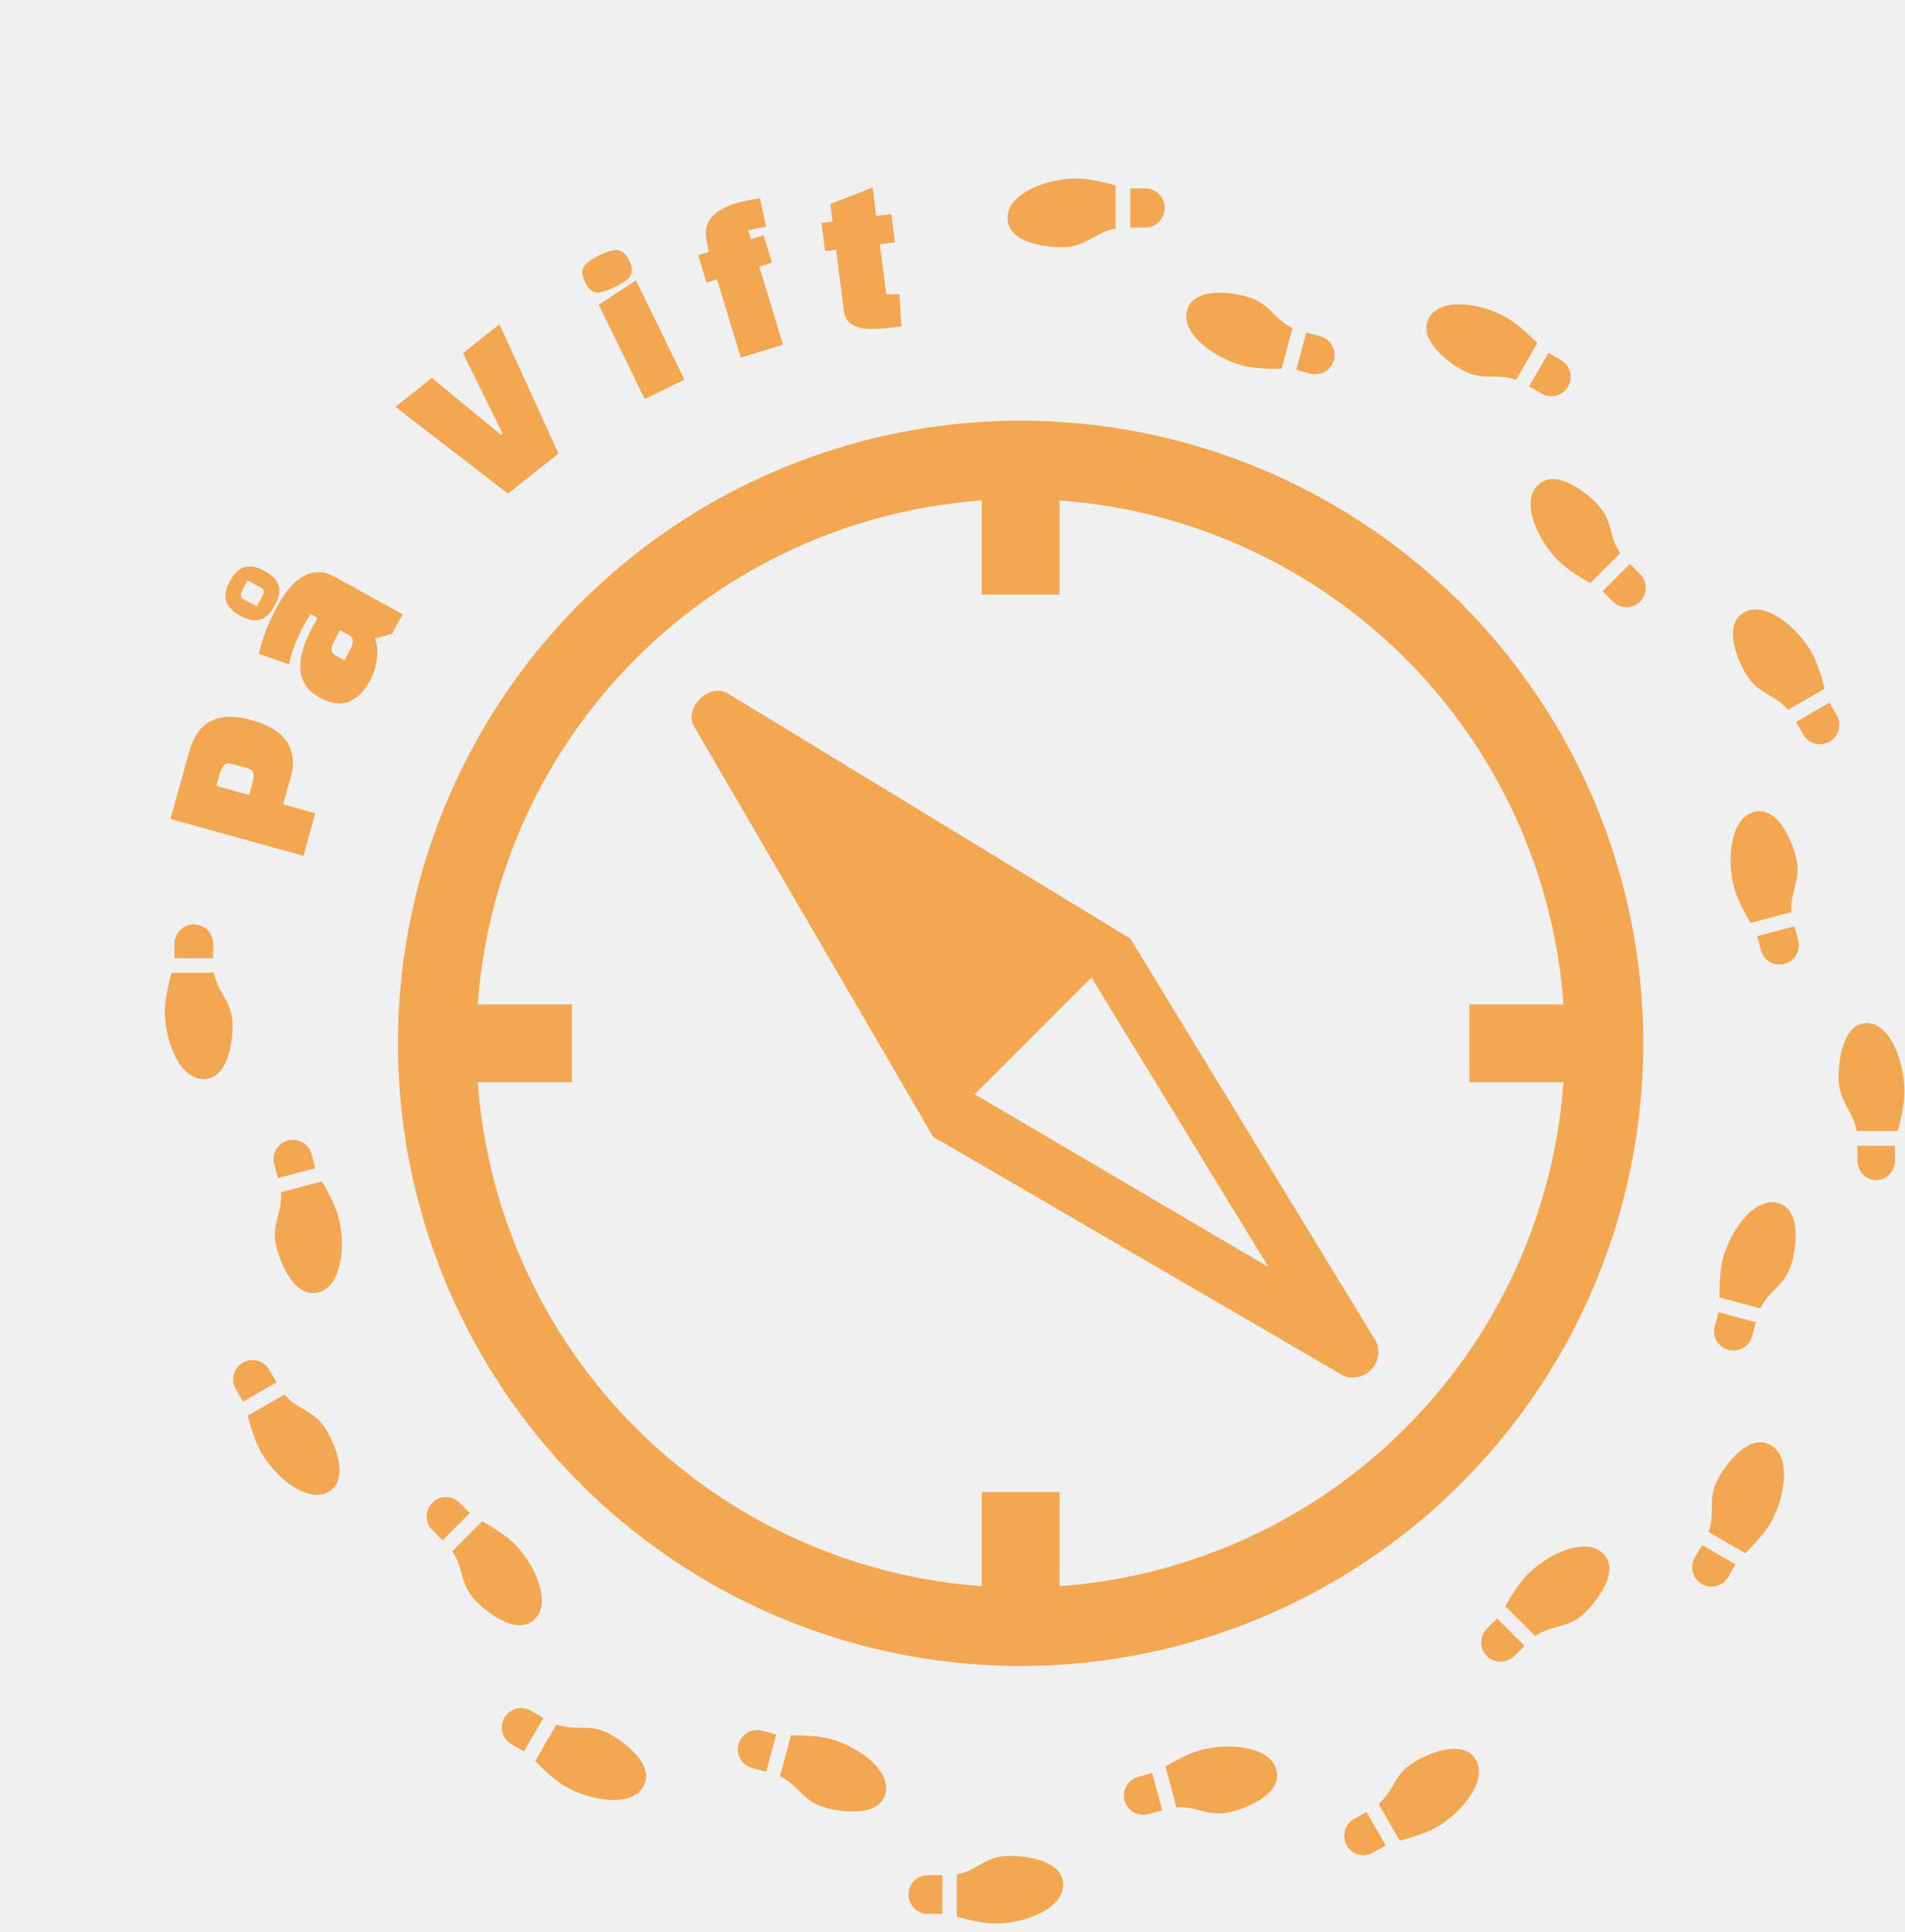
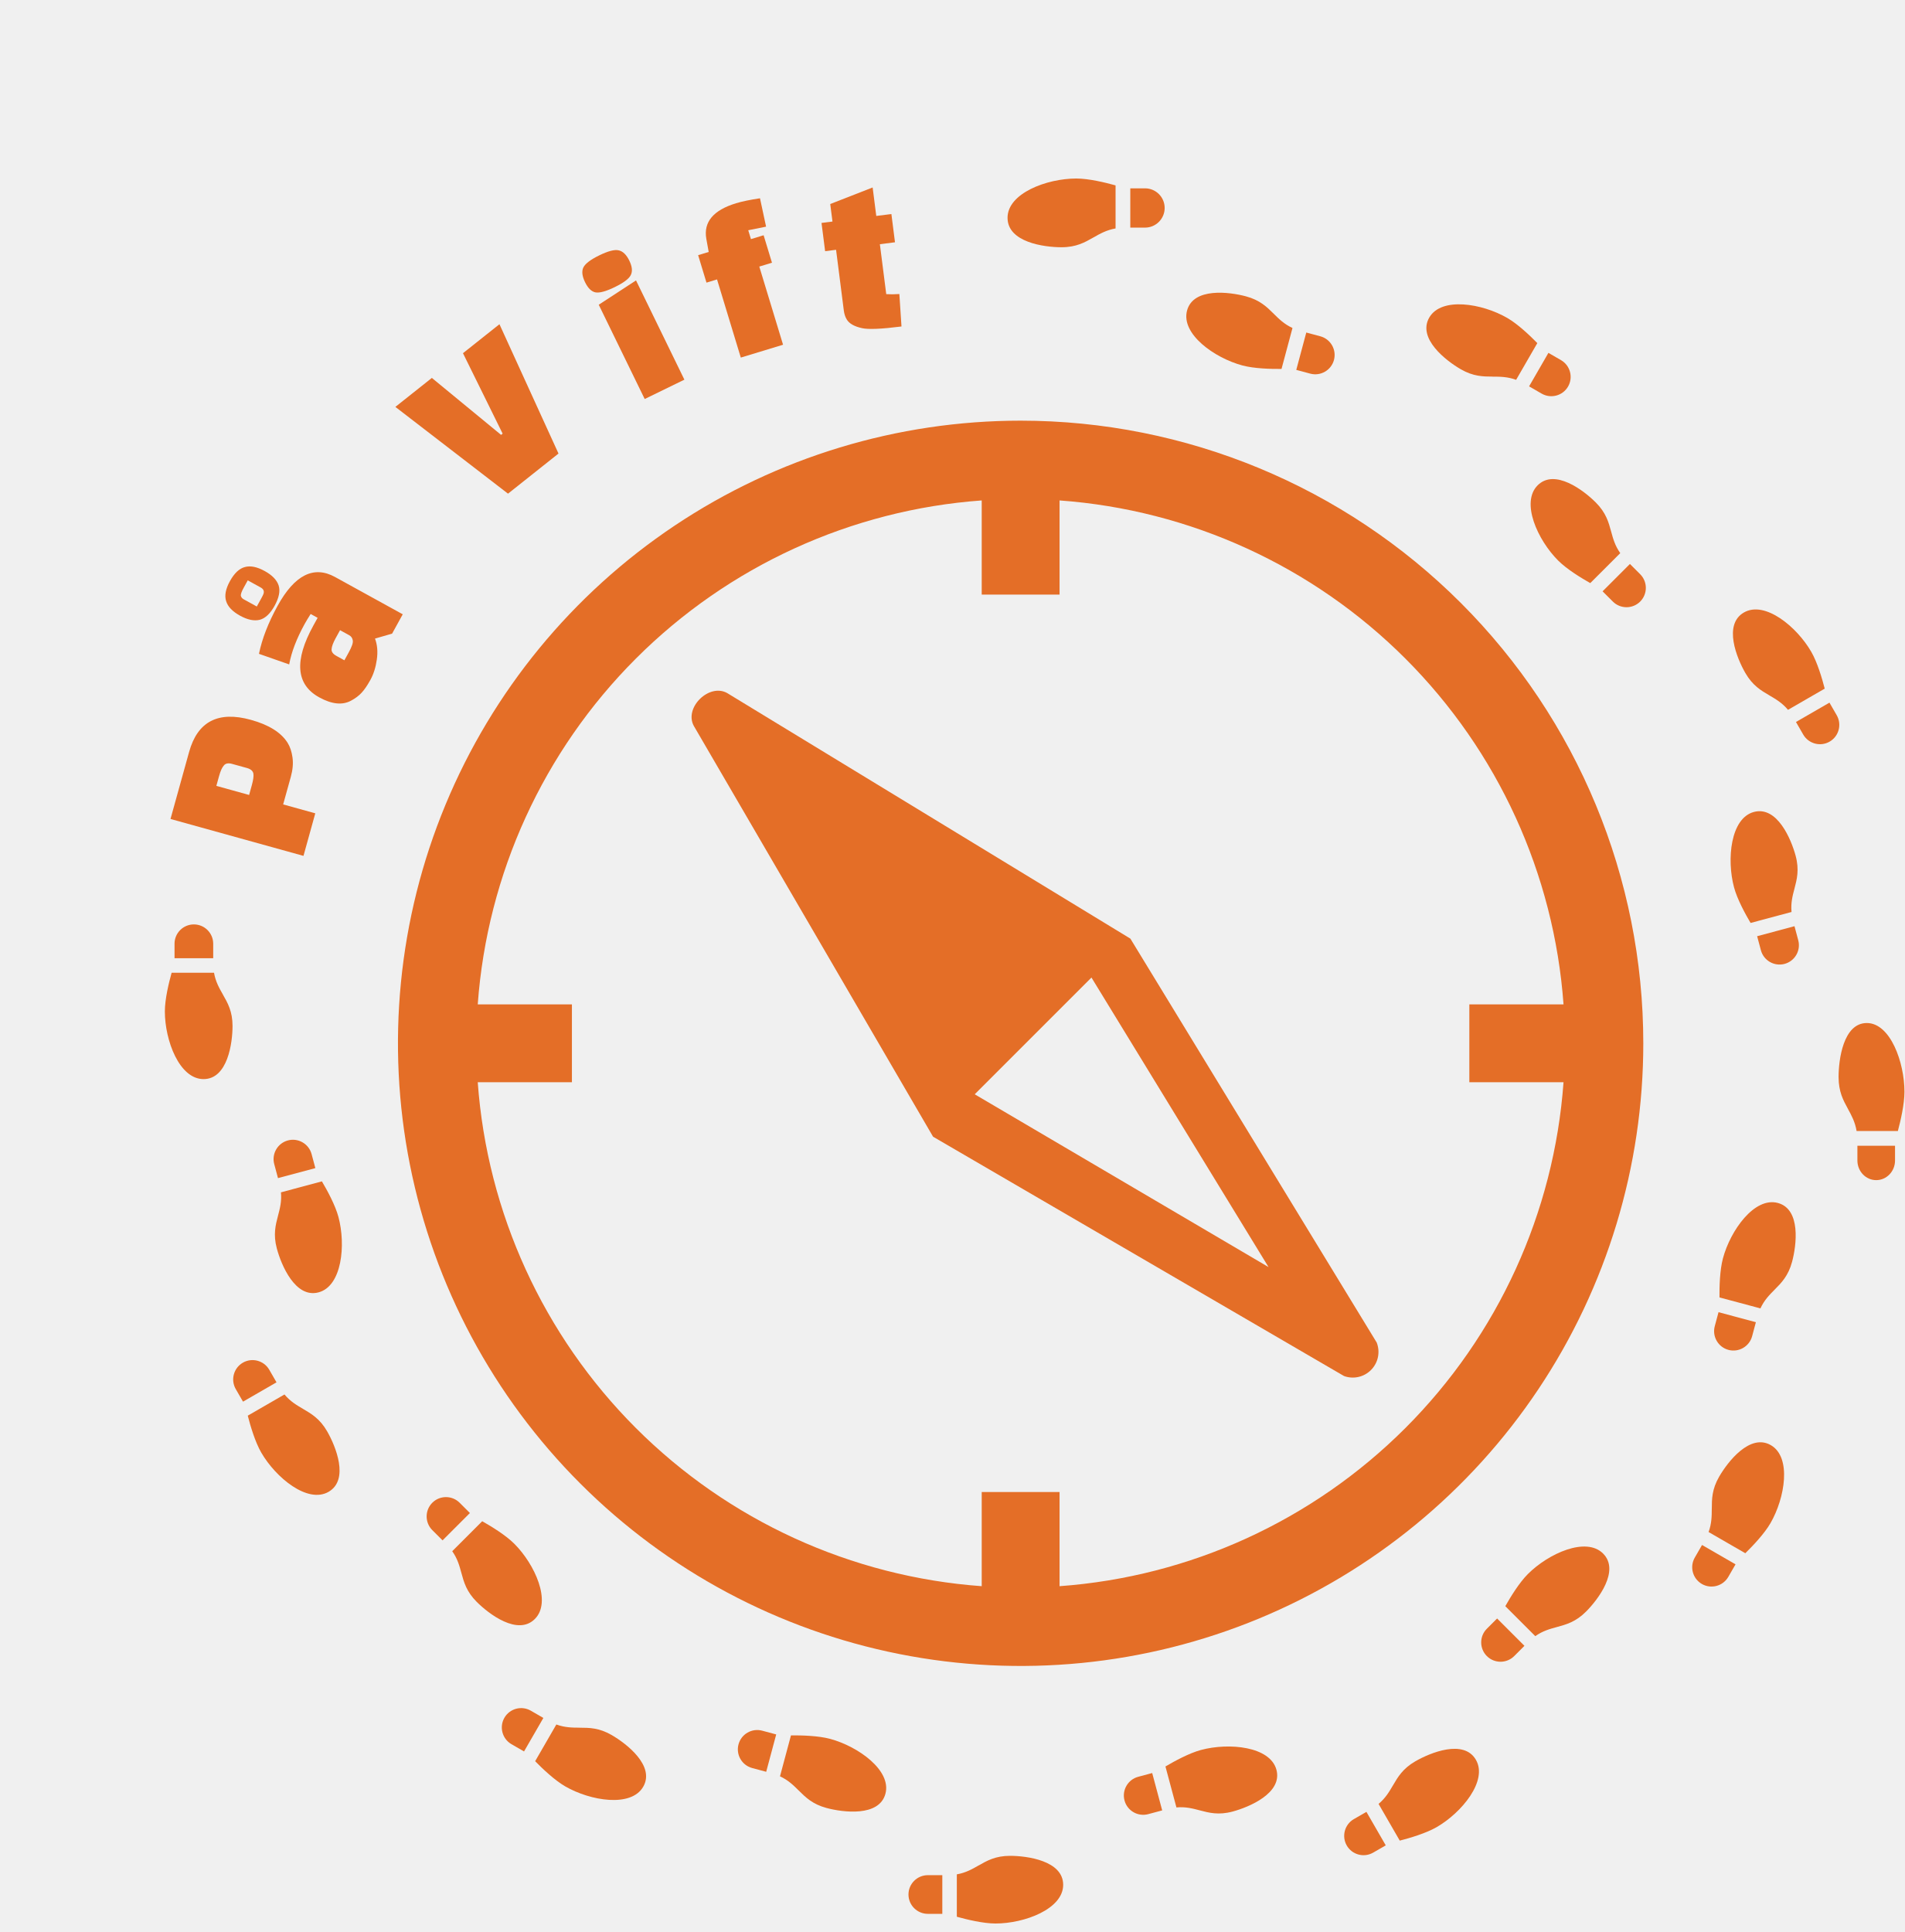
<svg xmlns="http://www.w3.org/2000/svg" width="207" height="210" viewBox="0 0 207 210" fill="none">
-   <path d="M118.852 25.808C117.918 26.342 116.984 26.875 115.383 26.875C113.502 26.875 109.513 26.342 109.513 23.673C109.513 21.005 113.782 19.404 116.984 19.404C118.335 19.404 120.13 19.837 121.254 20.151L121.254 24.831C120.263 25.004 119.556 25.408 118.852 25.811L118.852 25.808ZM124.456 20.471C125.634 20.471 126.591 21.428 126.591 22.606C126.591 23.783 125.634 24.741 124.456 24.741L122.855 24.741L122.855 20.471L124.456 20.471Z" fill="#F4A751" />
-   <path d="M138.449 34.109C139.016 34.672 139.585 35.236 140.484 35.651L139.292 40.101C138.143 40.113 136.329 40.069 135.041 39.724C131.995 38.908 128.343 36.297 129.023 33.759C129.703 31.221 133.633 31.73 135.422 32.21C136.945 32.618 137.697 33.364 138.449 34.109ZM142.418 40.613L140.896 40.205L141.984 36.144L143.507 36.552C144.626 36.852 145.293 38.007 144.993 39.127C144.693 40.246 143.538 40.913 142.418 40.613Z" fill="#F4A751" />
-   <path d="M162.263 40.936C161.204 40.931 160.145 40.926 158.779 40.138C157.175 39.212 154.036 36.793 155.35 34.518C156.664 32.242 161.093 32.979 163.823 34.556C164.975 35.221 166.292 36.474 167.096 37.294L164.792 41.285C163.862 40.945 163.06 40.941 162.261 40.939L162.263 40.936ZM169.668 39.144C170.672 39.724 171.017 41.011 170.438 42.015C169.858 43.019 168.571 43.364 167.567 42.785L166.201 41.996L168.303 38.356L169.668 39.144Z" fill="#F4A751" />
-   <path d="M175.118 57.77C175.327 58.541 175.538 59.315 176.11 60.123L172.851 63.381C171.851 62.817 170.302 61.871 169.359 60.928C167.129 58.699 165.272 54.612 167.129 52.754C168.987 50.896 172.136 53.302 173.446 54.612C174.561 55.727 174.839 56.748 175.118 57.77ZM175.304 65.387L174.189 64.273L177.162 61.3L178.276 62.415C179.096 63.235 179.096 64.568 178.276 65.387C177.456 66.207 176.124 66.207 175.304 65.387Z" fill="#F4A751" />
-   <path d="M192.328 75.589C191.413 75.056 190.498 74.522 189.71 73.157C188.784 71.553 187.275 67.888 189.55 66.575C191.826 65.261 195.293 68.113 196.869 70.844C197.534 71.996 198.048 73.739 198.334 74.852L194.344 77.156C193.708 76.397 193.016 75.993 192.325 75.591L192.328 75.589ZM199.637 77.74C200.217 78.744 199.872 80.032 198.868 80.612C197.864 81.191 196.577 80.846 195.997 79.842L195.209 78.477L198.849 76.375L199.637 77.74Z" fill="#F4A751" />
-   <path d="M195.044 96.596C194.839 97.368 194.635 98.143 194.726 99.129L190.275 100.321C189.691 99.332 188.822 97.739 188.477 96.451C187.661 93.406 188.095 88.937 190.633 88.257C193.171 87.577 194.695 91.235 195.175 93.025C195.583 94.547 195.313 95.571 195.044 96.596ZM191.396 103.285L190.988 101.762L195.048 100.674L195.456 102.197C195.757 103.317 195.09 104.471 193.97 104.771C192.85 105.071 191.696 104.405 191.396 103.285Z" fill="#F4A751" />
-   <path d="M200.863 120.537C200.351 119.603 199.84 118.669 199.84 117.068C199.84 115.187 200.351 111.198 202.909 111.198C205.466 111.198 207 115.467 207 118.669C207 120.02 206.585 121.815 206.284 122.939L201.799 122.939C201.633 121.948 201.246 121.241 200.86 120.537L200.863 120.537ZM205.977 126.141C205.977 127.319 205.06 128.276 203.931 128.276C202.803 128.276 201.886 127.319 201.886 126.141L201.886 124.54L205.977 124.54L205.977 126.141Z" fill="#F4A751" />
-   <path d="M192.887 140.182C192.324 140.749 191.76 141.319 191.346 142.217L186.895 141.025C186.883 139.876 186.927 138.062 187.272 136.774C188.088 133.729 190.699 130.076 193.237 130.756C195.775 131.436 195.266 135.366 194.786 137.155C194.378 138.678 193.633 139.43 192.887 140.182ZM186.383 144.152L186.791 142.629L190.852 143.717L190.444 145.24C190.144 146.36 188.989 147.026 187.87 146.726C186.75 146.426 186.083 145.272 186.383 144.152Z" fill="#F4A751" />
-   <path d="M186.061 163.996C186.065 162.937 186.07 161.878 186.858 160.512C187.784 158.908 190.203 155.769 192.479 157.083C194.754 158.397 194.017 162.825 192.441 165.556C191.776 166.708 190.523 168.024 189.702 168.829L185.712 166.525C186.051 165.595 186.055 164.793 186.058 163.994L186.061 163.996ZM187.853 171.401C187.273 172.405 185.985 172.75 184.981 172.171C183.977 171.591 183.632 170.304 184.212 169.3L185 167.934L188.641 170.036L187.853 171.401Z" fill="#F4A751" />
-   <path d="M169.227 176.851C168.456 177.06 167.683 177.271 166.875 177.842L163.617 174.584C164.181 173.583 165.126 172.034 166.069 171.092C168.298 168.862 172.386 167.004 174.243 168.862C176.101 170.72 173.695 173.869 172.386 175.179C171.271 176.294 170.249 176.572 169.227 176.851ZM161.61 177.037L162.725 175.922L165.697 178.894L164.583 180.009C163.763 180.829 162.43 180.829 161.61 180.009C160.79 179.189 160.79 177.856 161.61 177.037Z" fill="#F4A751" />
-   <path d="M151.407 194.061C151.941 193.147 152.474 192.232 153.84 191.444C155.444 190.517 159.108 189.008 160.422 191.284C161.736 193.559 158.883 197.026 156.153 198.603C155.001 199.268 153.257 199.781 152.144 200.067L149.841 196.077C150.6 195.441 151.004 194.749 151.406 194.059L151.407 194.061ZM149.256 201.371C148.252 201.951 146.965 201.606 146.385 200.602C145.805 199.598 146.15 198.31 147.154 197.73L148.52 196.942L150.622 200.583L149.256 201.371Z" fill="#F4A751" />
-   <path d="M130.402 196.777C129.63 196.573 128.854 196.369 127.869 196.46L126.676 192.009C127.665 191.425 129.258 190.556 130.546 190.211C133.592 189.395 138.06 189.829 138.74 192.367C139.42 194.905 135.762 196.429 133.973 196.909C132.45 197.317 131.426 197.047 130.402 196.777ZM123.712 193.13L125.235 192.722L126.323 196.782L124.8 197.19C123.681 197.49 122.526 196.824 122.226 195.704C121.926 194.584 122.593 193.43 123.712 193.13Z" fill="#F4A751" />
-   <path d="M106.364 202.772C107.284 202.246 108.204 201.721 109.78 201.721C111.632 201.721 115.56 202.246 115.56 204.874C115.56 207.501 111.356 209.077 108.204 209.077C106.873 209.077 105.107 208.65 104 208.342L104 203.734C104.975 203.563 105.671 203.166 106.364 202.768L106.364 202.772ZM100.847 208.026C99.688 208.026 98.745 207.084 98.745 205.924C98.745 204.765 99.688 203.823 100.847 203.823L102.423 203.823L102.423 208.026L100.847 208.026Z" fill="#F4A751" />
-   <path d="M86.815 194.621C86.248 194.058 85.678 193.494 84.78 193.08L85.972 188.629C87.121 188.617 88.935 188.662 90.223 189.007C93.269 189.823 96.921 192.433 96.241 194.971C95.561 197.509 91.631 197 89.842 196.521C88.319 196.113 87.567 195.367 86.815 194.621ZM82.845 188.118L84.368 188.526L83.28 192.586L81.757 192.178C80.637 191.878 79.971 190.724 80.271 189.604C80.571 188.484 81.725 187.818 82.845 188.118Z" fill="#F4A751" />
-   <path d="M63 187.794C64.059 187.798 65.118 187.803 66.483 188.591C68.087 189.517 71.226 191.936 69.913 194.212C68.599 196.487 64.17 195.75 61.44 194.174C60.288 193.509 58.971 192.256 58.167 191.435L60.471 187.445C61.401 187.784 62.203 187.788 63.002 187.791L63 187.794ZM55.594 189.586C54.59 189.006 54.245 187.718 54.825 186.714C55.404 185.71 56.692 185.365 57.696 185.945L59.061 186.733L56.959 190.374L55.594 189.586Z" fill="#F4A751" />
-   <path d="M50.146 170.961C49.937 170.19 49.725 169.417 49.154 168.609L52.412 165.351C53.413 165.915 54.962 166.86 55.905 167.803C58.134 170.032 59.992 174.119 58.134 175.977C56.276 177.835 53.127 175.429 51.818 174.119C50.703 173.005 50.424 171.983 50.146 170.961ZM49.96 163.344L51.075 164.459L48.102 167.431L46.987 166.317C46.168 165.497 46.168 164.164 46.987 163.344C47.807 162.524 49.14 162.524 49.96 163.344Z" fill="#F4A751" />
-   <path d="M32.936 153.14C33.85 153.674 34.765 154.207 35.554 155.573C36.48 157.177 37.989 160.841 35.713 162.155C33.438 163.468 29.971 160.616 28.394 157.886C27.729 156.734 27.216 154.99 26.93 153.877L30.92 151.573C31.556 152.333 32.248 152.737 32.938 153.138L32.936 153.14ZM25.626 150.989C25.047 149.985 25.392 148.698 26.396 148.118C27.4 147.538 28.687 147.883 29.267 148.887L30.055 150.253L26.414 152.354L25.626 150.989Z" fill="#F4A751" />
-   <path d="M30.22 132.135C30.425 131.363 30.628 130.587 30.538 129.602L34.988 128.409C35.573 129.398 36.442 130.991 36.787 132.279C37.603 135.325 37.168 139.793 34.63 140.473C32.093 141.153 30.568 137.495 30.089 135.706C29.681 134.183 29.951 133.159 30.22 132.135ZM33.868 125.445L34.276 126.968L30.215 128.056L29.807 126.533C29.507 125.414 30.174 124.259 31.294 123.959C32.413 123.659 33.568 124.326 33.868 125.445Z" fill="#F4A751" />
-   <path d="M24.224 108.098C24.75 109.017 25.275 109.937 25.275 111.513C25.275 113.366 24.75 117.294 22.122 117.294C19.495 117.294 17.919 113.09 17.919 109.937C17.919 108.607 18.346 106.84 18.654 105.733L23.262 105.733C23.433 106.709 23.83 107.405 24.228 108.098L24.224 108.098ZM18.97 102.58C18.97 101.421 19.912 100.479 21.072 100.479C22.231 100.479 23.174 101.421 23.174 102.58L23.174 104.157L18.97 104.157L18.97 102.58Z" fill="#F4A751" />
-   <path d="M31.612 84.43L30.777 87.436L34.269 88.405L32.986 93.03L18.532 89.019L20.554 81.734C21.474 78.42 23.714 77.257 27.276 78.245C29.234 78.788 30.563 79.622 31.264 80.747C31.529 81.169 31.705 81.699 31.794 82.338C31.882 82.977 31.821 83.674 31.612 84.43ZM23.516 85.421L27.077 86.409L27.372 85.345C27.526 84.79 27.584 84.374 27.544 84.098C27.494 83.802 27.26 83.596 26.844 83.48L25.225 83.031C24.809 82.915 24.511 82.974 24.33 83.206C24.138 83.418 23.965 83.802 23.811 84.357L23.516 85.421Z" fill="#F4A751" />
-   <path d="M30.17 65.854C32.023 62.49 34.105 61.445 36.418 62.718L43.776 66.771L42.618 68.873L40.76 69.411C41.012 70.08 41.079 70.838 40.959 71.686C40.84 72.533 40.606 73.272 40.259 73.903C39.919 74.519 39.596 74.99 39.29 75.314C38.983 75.639 38.61 75.918 38.172 76.151C37.227 76.672 36.068 76.554 34.694 75.798C32.172 74.408 31.96 71.808 34.059 67.996L34.523 67.154L33.766 66.738C33.491 67.171 33.272 67.534 33.11 67.829C32.238 69.412 31.678 70.876 31.432 72.22L28.148 71.069C28.485 69.428 29.159 67.69 30.17 65.854ZM36.571 71.296L37.433 71.771L37.907 70.909C38.247 70.292 38.393 69.861 38.345 69.616C38.306 69.357 38.174 69.165 37.949 69.042L36.961 68.498L36.487 69.359C36.209 69.864 36.06 70.266 36.041 70.566C36.016 70.845 36.192 71.088 36.571 71.296ZM29.849 65.841C29.378 66.696 28.842 67.204 28.241 67.367C27.626 67.521 26.912 67.375 26.099 66.927C25.273 66.472 24.767 65.947 24.583 65.352C24.385 64.75 24.521 64.021 24.992 63.166C25.471 62.297 26.017 61.786 26.632 61.631C27.233 61.469 27.947 61.615 28.774 62.071C29.587 62.518 30.092 63.043 30.29 63.646C30.474 64.24 30.327 64.972 29.849 65.841ZM26.482 65.138L27.912 65.925L28.398 65.042C28.514 64.832 28.592 64.674 28.632 64.568C28.744 64.264 28.646 64.028 28.338 63.858L26.929 63.082L26.478 63.902C26.246 64.323 26.148 64.616 26.185 64.782C26.229 64.934 26.328 65.053 26.482 65.138Z" fill="#F4A751" />
-   <path d="M50.322 38.391L54.287 35.241L60.705 49.299L55.218 53.659L42.974 44.228L46.94 41.078L54.464 47.269L54.633 47.135L50.322 38.391Z" fill="#F4A751" />
-   <path d="M70.074 43.371L65.079 33.124L69.131 30.481L74.389 41.268L70.074 43.371ZM64.717 31.779C64.281 31.688 63.906 31.32 63.59 30.672C63.275 30.025 63.212 29.495 63.402 29.082C63.607 28.662 64.184 28.22 65.133 27.758C66.097 27.288 66.8 27.105 67.243 27.21C67.699 27.308 68.086 27.68 68.401 28.327C68.717 28.974 68.769 29.501 68.557 29.907C68.36 30.305 67.779 30.74 66.816 31.209C65.866 31.672 65.167 31.862 64.717 31.779Z" fill="#F4A751" />
-   <path d="M81.329 25.026L81.622 25.99L83 25.571L83.908 28.556L82.53 28.975L85.113 37.471L80.52 38.868L77.937 30.372L76.789 30.721L75.882 27.735L77.03 27.386L76.772 25.96C76.451 24.134 77.531 22.844 80.01 22.09C80.653 21.895 81.519 21.716 82.606 21.552L83.268 24.637L81.329 25.026Z" fill="#F4A751" />
-   <path d="M89.685 27.303L89.293 24.232L90.484 24.08L90.241 22.176L94.85 20.378L95.245 23.473L96.888 23.264L97.279 26.335L95.636 26.544L96.329 31.972C96.751 31.999 97.227 31.995 97.754 31.96L97.986 35.487C95.812 35.764 94.384 35.825 93.703 35.67C92.857 35.488 92.301 35.172 92.034 34.722C91.87 34.452 91.764 34.127 91.716 33.746L90.875 27.151L89.685 27.303Z" fill="#F4A751" />
+   <path d="M118.852 25.808C117.918 26.342 116.984 26.875 115.383 26.875C113.502 26.875 109.513 26.342 109.513 23.673C109.513 21.005 113.782 19.404 116.984 19.404C118.335 19.404 120.13 19.837 121.254 20.151L121.254 24.831C120.263 25.004 119.556 25.408 118.852 25.811L118.852 25.808ZM124.456 20.471C125.634 20.471 126.591 21.428 126.591 22.606C126.591 23.783 125.634 24.741 124.456 24.741L122.855 24.741L122.855 20.471L124.456 20.471Z" fill="#E46E27" />
+   <path d="M138.449 34.109C139.016 34.672 139.585 35.236 140.484 35.651L139.292 40.101C138.143 40.113 136.329 40.069 135.041 39.724C131.995 38.908 128.343 36.297 129.023 33.759C129.703 31.221 133.633 31.73 135.422 32.21C136.945 32.618 137.697 33.364 138.449 34.109ZM142.418 40.613L140.896 40.205L141.984 36.144L143.507 36.552C144.626 36.852 145.293 38.007 144.993 39.127C144.693 40.246 143.538 40.913 142.418 40.613Z" fill="#E46E27" />
+   <path d="M162.263 40.936C161.204 40.931 160.145 40.926 158.779 40.138C157.175 39.212 154.036 36.793 155.35 34.518C156.664 32.242 161.093 32.979 163.823 34.556C164.975 35.221 166.292 36.474 167.096 37.294L164.792 41.285C163.862 40.945 163.06 40.941 162.261 40.939L162.263 40.936ZM169.668 39.144C170.672 39.724 171.017 41.011 170.438 42.015C169.858 43.019 168.571 43.364 167.567 42.785L166.201 41.996L168.303 38.356L169.668 39.144Z" fill="#E46E27" />
+   <path d="M175.118 57.77C175.327 58.541 175.538 59.315 176.11 60.123L172.851 63.381C171.851 62.817 170.302 61.871 169.359 60.928C167.129 58.699 165.272 54.612 167.129 52.754C168.987 50.896 172.136 53.302 173.446 54.612C174.561 55.727 174.839 56.748 175.118 57.77ZM175.304 65.387L174.189 64.273L177.162 61.3L178.276 62.415C179.096 63.235 179.096 64.568 178.276 65.387C177.456 66.207 176.124 66.207 175.304 65.387Z" fill="#E46E27" />
+   <path d="M192.328 75.589C191.413 75.056 190.498 74.522 189.71 73.157C188.784 71.553 187.275 67.888 189.55 66.575C191.826 65.261 195.293 68.113 196.869 70.844C197.534 71.996 198.048 73.739 198.334 74.852L194.344 77.156C193.708 76.397 193.016 75.993 192.325 75.591L192.328 75.589ZM199.637 77.74C200.217 78.744 199.872 80.032 198.868 80.612C197.864 81.191 196.577 80.846 195.997 79.842L195.209 78.477L198.849 76.375L199.637 77.74Z" fill="#E46E27" />
+   <path d="M195.044 96.596C194.839 97.368 194.635 98.143 194.726 99.129L190.275 100.321C189.691 99.332 188.822 97.739 188.477 96.451C187.661 93.406 188.095 88.937 190.633 88.257C193.171 87.577 194.695 91.235 195.175 93.025C195.583 94.547 195.313 95.571 195.044 96.596ZM191.396 103.285L190.988 101.762L195.048 100.674L195.456 102.197C195.757 103.317 195.09 104.471 193.97 104.771C192.85 105.071 191.696 104.405 191.396 103.285Z" fill="#E46E27" />
+   <path d="M200.863 120.537C200.351 119.603 199.84 118.669 199.84 117.068C199.84 115.187 200.351 111.198 202.909 111.198C205.466 111.198 207 115.467 207 118.669C207 120.02 206.585 121.815 206.284 122.939L201.799 122.939C201.633 121.948 201.246 121.241 200.86 120.537L200.863 120.537ZM205.977 126.141C205.977 127.319 205.06 128.276 203.931 128.276C202.803 128.276 201.886 127.319 201.886 126.141L201.886 124.54L205.977 124.54L205.977 126.141Z" fill="#E46E27" />
+   <path d="M192.887 140.182C192.324 140.749 191.76 141.319 191.346 142.217L186.895 141.025C186.883 139.876 186.927 138.062 187.272 136.774C188.088 133.729 190.699 130.076 193.237 130.756C195.775 131.436 195.266 135.366 194.786 137.155C194.378 138.678 193.633 139.43 192.887 140.182ZM186.383 144.152L186.791 142.629L190.852 143.717L190.444 145.24C190.144 146.36 188.989 147.026 187.87 146.726C186.75 146.426 186.083 145.272 186.383 144.152Z" fill="#E46E27" />
+   <path d="M186.061 163.996C186.065 162.937 186.07 161.878 186.858 160.512C187.784 158.908 190.203 155.769 192.479 157.083C194.754 158.397 194.017 162.825 192.441 165.556C191.776 166.708 190.523 168.024 189.702 168.829L185.712 166.525C186.051 165.595 186.055 164.793 186.058 163.994L186.061 163.996ZM187.853 171.401C187.273 172.405 185.985 172.75 184.981 172.171C183.977 171.591 183.632 170.304 184.212 169.3L185 167.934L188.641 170.036L187.853 171.401Z" fill="#E46E27" />
+   <path d="M169.227 176.851C168.456 177.06 167.683 177.271 166.875 177.842L163.617 174.584C164.181 173.583 165.126 172.034 166.069 171.092C168.298 168.862 172.386 167.004 174.243 168.862C176.101 170.72 173.695 173.869 172.386 175.179C171.271 176.294 170.249 176.572 169.227 176.851ZM161.61 177.037L162.725 175.922L165.697 178.894L164.583 180.009C163.763 180.829 162.43 180.829 161.61 180.009C160.79 179.189 160.79 177.856 161.61 177.037Z" fill="#E46E27" />
+   <path d="M151.407 194.061C151.941 193.147 152.474 192.232 153.84 191.444C155.444 190.517 159.108 189.008 160.422 191.284C161.736 193.559 158.883 197.026 156.153 198.603C155.001 199.268 153.257 199.781 152.144 200.067L149.841 196.077C150.6 195.441 151.004 194.749 151.406 194.059L151.407 194.061ZM149.256 201.371C148.252 201.951 146.965 201.606 146.385 200.602C145.805 199.598 146.15 198.31 147.154 197.73L148.52 196.942L150.622 200.583L149.256 201.371Z" fill="#E46E27" />
+   <path d="M130.402 196.777C129.63 196.573 128.854 196.369 127.869 196.46L126.676 192.009C127.665 191.425 129.258 190.556 130.546 190.211C133.592 189.395 138.06 189.829 138.74 192.367C139.42 194.905 135.762 196.429 133.973 196.909C132.45 197.317 131.426 197.047 130.402 196.777ZM123.712 193.13L125.235 192.722L126.323 196.782L124.8 197.19C123.681 197.49 122.526 196.824 122.226 195.704C121.926 194.584 122.593 193.43 123.712 193.13Z" fill="#E46E27" />
+   <path d="M106.364 202.772C107.284 202.246 108.204 201.721 109.78 201.721C111.632 201.721 115.56 202.246 115.56 204.874C115.56 207.501 111.356 209.077 108.204 209.077C106.873 209.077 105.107 208.65 104 208.342L104 203.734C104.975 203.563 105.671 203.166 106.364 202.768L106.364 202.772ZM100.847 208.026C99.688 208.026 98.745 207.084 98.745 205.924C98.745 204.765 99.688 203.823 100.847 203.823L102.423 203.823L102.423 208.026L100.847 208.026Z" fill="#E46E27" />
+   <path d="M86.815 194.621C86.248 194.058 85.678 193.494 84.78 193.08L85.972 188.629C87.121 188.617 88.935 188.662 90.223 189.007C93.269 189.823 96.921 192.433 96.241 194.971C95.561 197.509 91.631 197 89.842 196.521C88.319 196.113 87.567 195.367 86.815 194.621ZM82.845 188.118L84.368 188.526L83.28 192.586L81.757 192.178C80.637 191.878 79.971 190.724 80.271 189.604C80.571 188.484 81.725 187.818 82.845 188.118Z" fill="#E46E27" />
+   <path d="M63 187.794C64.059 187.798 65.118 187.803 66.483 188.591C68.087 189.517 71.226 191.936 69.913 194.212C68.599 196.487 64.17 195.75 61.44 194.174C60.288 193.509 58.971 192.256 58.167 191.435L60.471 187.445C61.401 187.784 62.203 187.788 63.002 187.791L63 187.794ZM55.594 189.586C54.59 189.006 54.245 187.718 54.825 186.714C55.404 185.71 56.692 185.365 57.696 185.945L59.061 186.733L56.959 190.374L55.594 189.586Z" fill="#E46E27" />
+   <path d="M50.146 170.961C49.937 170.19 49.725 169.417 49.154 168.609L52.412 165.351C53.413 165.915 54.962 166.86 55.905 167.803C58.134 170.032 59.992 174.119 58.134 175.977C56.276 177.835 53.127 175.429 51.818 174.119C50.703 173.005 50.424 171.983 50.146 170.961ZM49.96 163.344L51.075 164.459L48.102 167.431L46.987 166.317C46.168 165.497 46.168 164.164 46.987 163.344C47.807 162.524 49.14 162.524 49.96 163.344Z" fill="#E46E27" />
+   <path d="M32.936 153.14C33.85 153.674 34.765 154.207 35.554 155.573C36.48 157.177 37.989 160.841 35.713 162.155C33.438 163.468 29.971 160.616 28.394 157.886C27.729 156.734 27.216 154.99 26.93 153.877L30.92 151.573C31.556 152.333 32.248 152.737 32.938 153.138L32.936 153.14ZM25.626 150.989C25.047 149.985 25.392 148.698 26.396 148.118C27.4 147.538 28.687 147.883 29.267 148.887L30.055 150.253L26.414 152.354L25.626 150.989Z" fill="#E46E27" />
+   <path d="M30.22 132.135C30.425 131.363 30.628 130.587 30.538 129.602L34.988 128.409C35.573 129.398 36.442 130.991 36.787 132.279C37.603 135.325 37.168 139.793 34.63 140.473C32.093 141.153 30.568 137.495 30.089 135.706C29.681 134.183 29.951 133.159 30.22 132.135ZM33.868 125.445L34.276 126.968L30.215 128.056L29.807 126.533C29.507 125.414 30.174 124.259 31.294 123.959C32.413 123.659 33.568 124.326 33.868 125.445Z" fill="#E46E27" />
+   <path d="M24.224 108.098C24.75 109.017 25.275 109.937 25.275 111.513C25.275 113.366 24.75 117.294 22.122 117.294C19.495 117.294 17.919 113.09 17.919 109.937C17.919 108.607 18.346 106.84 18.654 105.733L23.262 105.733C23.433 106.709 23.83 107.405 24.228 108.098L24.224 108.098ZM18.97 102.58C18.97 101.421 19.912 100.479 21.072 100.479C22.231 100.479 23.174 101.421 23.174 102.58L23.174 104.157L18.97 104.157L18.97 102.58Z" fill="#E46E27" />
+   <path d="M31.612 84.43L30.777 87.436L34.269 88.405L32.986 93.03L18.532 89.019L20.554 81.734C21.474 78.42 23.714 77.257 27.276 78.245C29.234 78.788 30.563 79.622 31.264 80.747C31.529 81.169 31.705 81.699 31.794 82.338C31.882 82.977 31.821 83.674 31.612 84.43ZM23.516 85.421L27.077 86.409L27.372 85.345C27.526 84.79 27.584 84.374 27.544 84.098C27.494 83.802 27.26 83.596 26.844 83.48L25.225 83.031C24.809 82.915 24.511 82.974 24.33 83.206C24.138 83.418 23.965 83.802 23.811 84.357L23.516 85.421Z" fill="#E46E27" />
+   <path d="M30.17 65.854C32.023 62.49 34.105 61.445 36.418 62.718L43.776 66.771L42.618 68.873L40.76 69.411C41.012 70.08 41.079 70.838 40.959 71.686C40.84 72.533 40.606 73.272 40.259 73.903C39.919 74.519 39.596 74.99 39.29 75.314C38.983 75.639 38.61 75.918 38.172 76.151C37.227 76.672 36.068 76.554 34.694 75.798C32.172 74.408 31.96 71.808 34.059 67.996L34.523 67.154L33.766 66.738C33.491 67.171 33.272 67.534 33.11 67.829C32.238 69.412 31.678 70.876 31.432 72.22L28.148 71.069C28.485 69.428 29.159 67.69 30.17 65.854ZM36.571 71.296L37.433 71.771L37.907 70.909C38.247 70.292 38.393 69.861 38.345 69.616C38.306 69.357 38.174 69.165 37.949 69.042L36.961 68.498L36.487 69.359C36.209 69.864 36.06 70.266 36.041 70.566C36.016 70.845 36.192 71.088 36.571 71.296ZM29.849 65.841C29.378 66.696 28.842 67.204 28.241 67.367C27.626 67.521 26.912 67.375 26.099 66.927C25.273 66.472 24.767 65.947 24.583 65.352C24.385 64.75 24.521 64.021 24.992 63.166C25.471 62.297 26.017 61.786 26.632 61.631C27.233 61.469 27.947 61.615 28.774 62.071C29.587 62.518 30.092 63.043 30.29 63.646C30.474 64.24 30.327 64.972 29.849 65.841ZM26.482 65.138L27.912 65.925L28.398 65.042C28.514 64.832 28.592 64.674 28.632 64.568C28.744 64.264 28.646 64.028 28.338 63.858L26.929 63.082L26.478 63.902C26.246 64.323 26.148 64.616 26.185 64.782C26.229 64.934 26.328 65.053 26.482 65.138Z" fill="#E46E27" />
+   <path d="M50.322 38.391L54.287 35.241L60.705 49.299L55.218 53.659L42.974 44.228L46.94 41.078L54.464 47.269L54.633 47.135L50.322 38.391Z" fill="#E46E27" />
+   <path d="M70.074 43.371L65.079 33.124L69.131 30.481L74.389 41.268L70.074 43.371ZM64.717 31.779C64.281 31.688 63.906 31.32 63.59 30.672C63.275 30.025 63.212 29.495 63.402 29.082C63.607 28.662 64.184 28.22 65.133 27.758C66.097 27.288 66.8 27.105 67.243 27.21C67.699 27.308 68.086 27.68 68.401 28.327C68.717 28.974 68.769 29.501 68.557 29.907C68.36 30.305 67.779 30.74 66.816 31.209C65.866 31.672 65.167 31.862 64.717 31.779Z" fill="#E46E27" />
+   <path d="M81.329 25.026L81.622 25.99L83 25.571L83.908 28.556L82.53 28.975L85.113 37.471L80.52 38.868L77.937 30.372L76.789 30.721L75.882 27.735L77.03 27.386L76.772 25.96C76.451 24.134 77.531 22.844 80.01 22.09C80.653 21.895 81.519 21.716 82.606 21.552L83.268 24.637L81.329 25.026Z" fill="#E46E27" />
+   <path d="M89.685 27.303L89.293 24.232L90.484 24.08L90.241 22.176L94.85 20.378L95.245 23.473L96.888 23.264L97.279 26.335L95.636 26.544L96.329 31.972C96.751 31.999 97.227 31.995 97.754 31.96L97.986 35.487C95.812 35.764 94.384 35.825 93.703 35.67C92.857 35.488 92.301 35.172 92.034 34.722C91.87 34.452 91.764 34.127 91.716 33.746L90.875 27.151L89.685 27.303Z" fill="#E46E27" />
  <g clip-path="url(#clip0_403_3727)">
-     <path d="M122.864 102.025L79.041 75.334C77.096 74.234 74.346 76.899 75.403 78.887L101.418 123.555L146.087 149.57C146.591 149.753 147.137 149.786 147.66 149.667C148.183 149.547 148.661 149.28 149.035 148.896C149.41 148.512 149.667 148.029 149.774 147.503C149.881 146.977 149.834 146.432 149.64 145.932L122.864 102.025ZM105.944 118.945L118.634 106.255L137.88 137.726L105.944 118.945Z" fill="#F4A751" />
-     <path d="M110.936 45.724C97.55 45.724 84.465 49.693 73.335 57.13C62.205 64.567 53.53 75.137 48.408 87.504C43.285 99.871 41.945 113.479 44.556 126.607C47.168 139.736 53.614 151.795 63.079 161.26C72.544 170.726 84.603 177.171 97.732 179.783C110.861 182.394 124.469 181.054 136.836 175.932C149.202 170.809 159.773 162.134 167.209 151.004C174.646 139.875 178.615 126.789 178.615 113.404C178.615 95.454 171.485 78.239 158.792 65.547C146.1 52.854 128.885 45.724 110.936 45.724ZM115.166 172.412V162.175H106.706V172.412C92.518 171.382 79.175 165.28 69.117 155.222C59.059 145.164 52.957 131.821 51.927 117.634H62.164V109.174H51.927C52.957 94.986 59.059 81.644 69.117 71.585C79.175 61.527 92.518 55.425 106.706 54.395V64.632H115.166V54.395C129.353 55.425 142.696 61.527 152.754 71.585C162.813 81.644 168.914 94.986 169.944 109.174H159.707V117.634H169.944C168.914 131.821 162.813 145.164 152.754 155.222C142.696 165.28 129.353 171.382 115.166 172.412Z" fill="#F4A751" />
+     <path d="M122.864 102.025L79.041 75.334C77.096 74.234 74.346 76.899 75.403 78.887L101.418 123.555L146.087 149.57C146.591 149.753 147.137 149.786 147.66 149.667C148.183 149.547 148.661 149.28 149.035 148.896C149.41 148.512 149.667 148.029 149.774 147.503C149.881 146.977 149.834 146.432 149.64 145.932L122.864 102.025ZM105.944 118.945L118.634 106.255L137.88 137.726L105.944 118.945Z" fill="#E46E27" />
+     <path d="M110.936 45.724C97.55 45.724 84.465 49.693 73.335 57.13C62.205 64.567 53.53 75.137 48.408 87.504C43.285 99.871 41.945 113.479 44.556 126.607C47.168 139.736 53.614 151.795 63.079 161.26C72.544 170.726 84.603 177.171 97.732 179.783C110.861 182.394 124.469 181.054 136.836 175.932C149.202 170.809 159.773 162.134 167.209 151.004C174.646 139.875 178.615 126.789 178.615 113.404C178.615 95.454 171.485 78.239 158.792 65.547C146.1 52.854 128.885 45.724 110.936 45.724ZM115.166 172.412V162.175H106.706V172.412C92.518 171.382 79.175 165.28 69.117 155.222C59.059 145.164 52.957 131.821 51.927 117.634H62.164V109.174H51.927C52.957 94.986 59.059 81.644 69.117 71.585C79.175 61.527 92.518 55.425 106.706 54.395V64.632H115.166V54.395C129.353 55.425 142.696 61.527 152.754 71.585C162.813 81.644 168.914 94.986 169.944 109.174H159.707V117.634H169.944C168.914 131.821 162.813 145.164 152.754 155.222C142.696 165.28 129.353 171.382 115.166 172.412Z" fill="#E46E27" />
  </g>
  <defs>
    <clipPath id="clip0_403_3727">
      <rect width="152.279" height="152.279" fill="white" transform="translate(34.7959 37.2639)" />
    </clipPath>
  </defs>
</svg>
